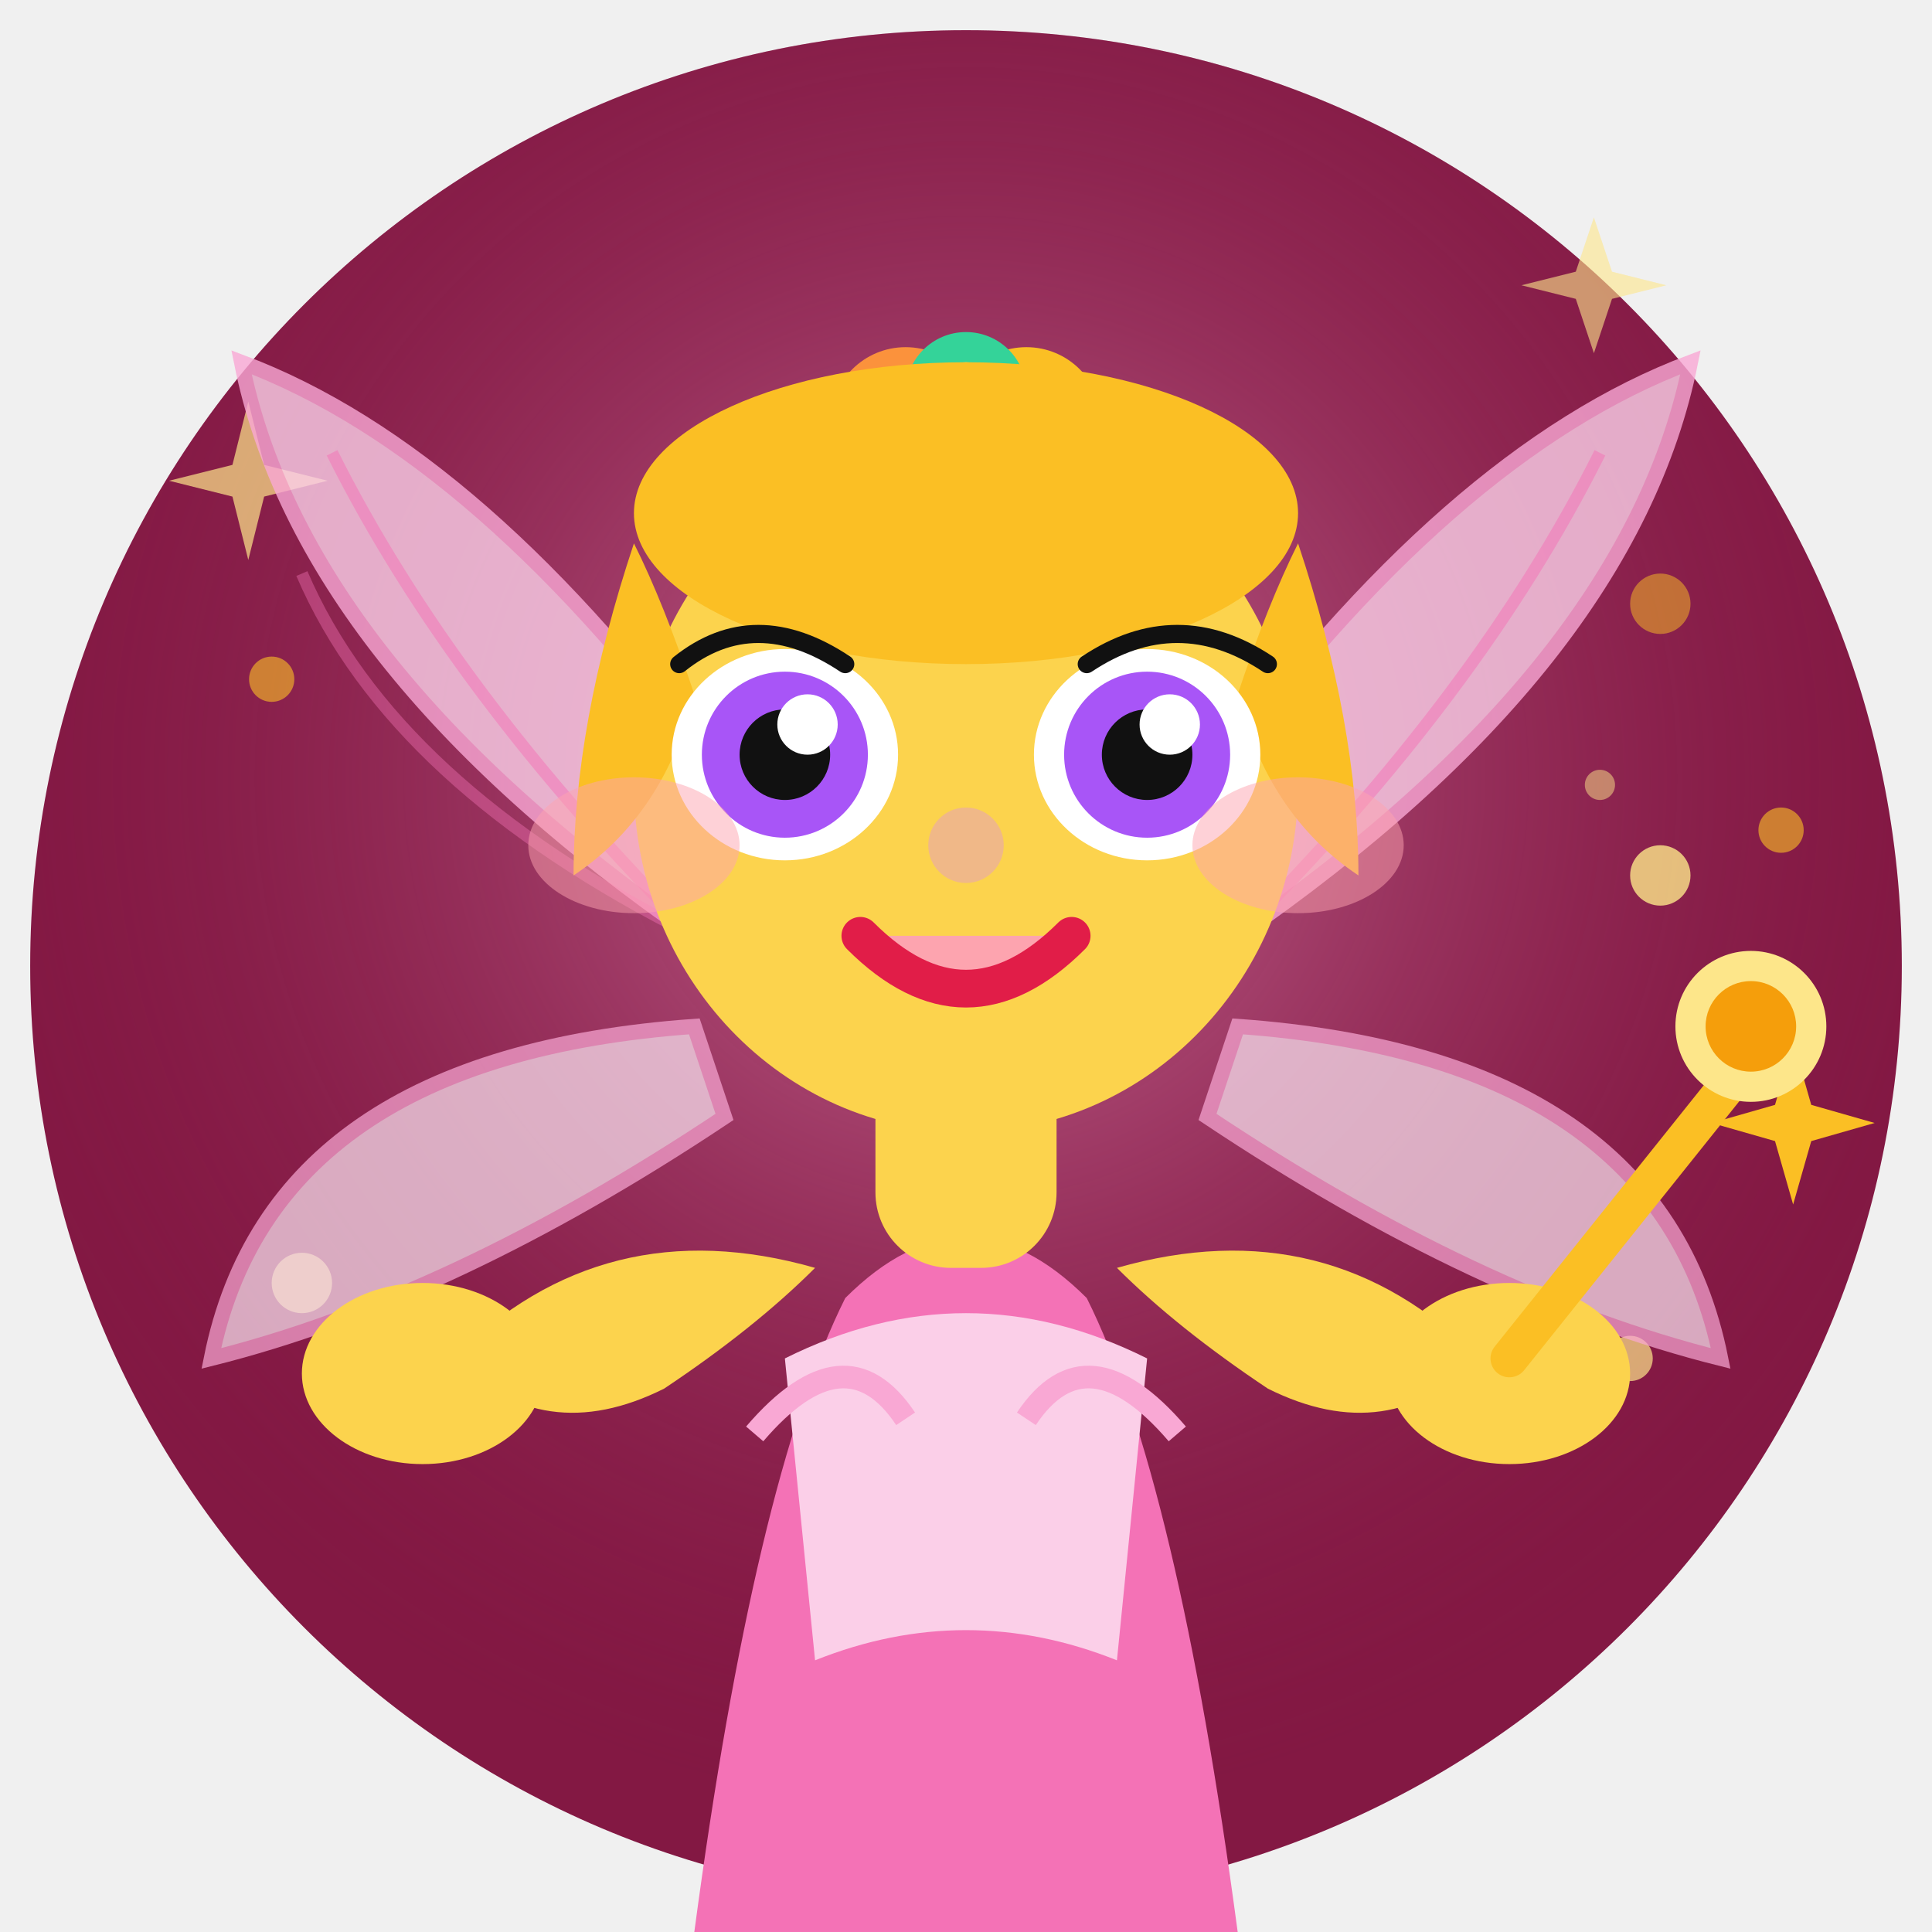
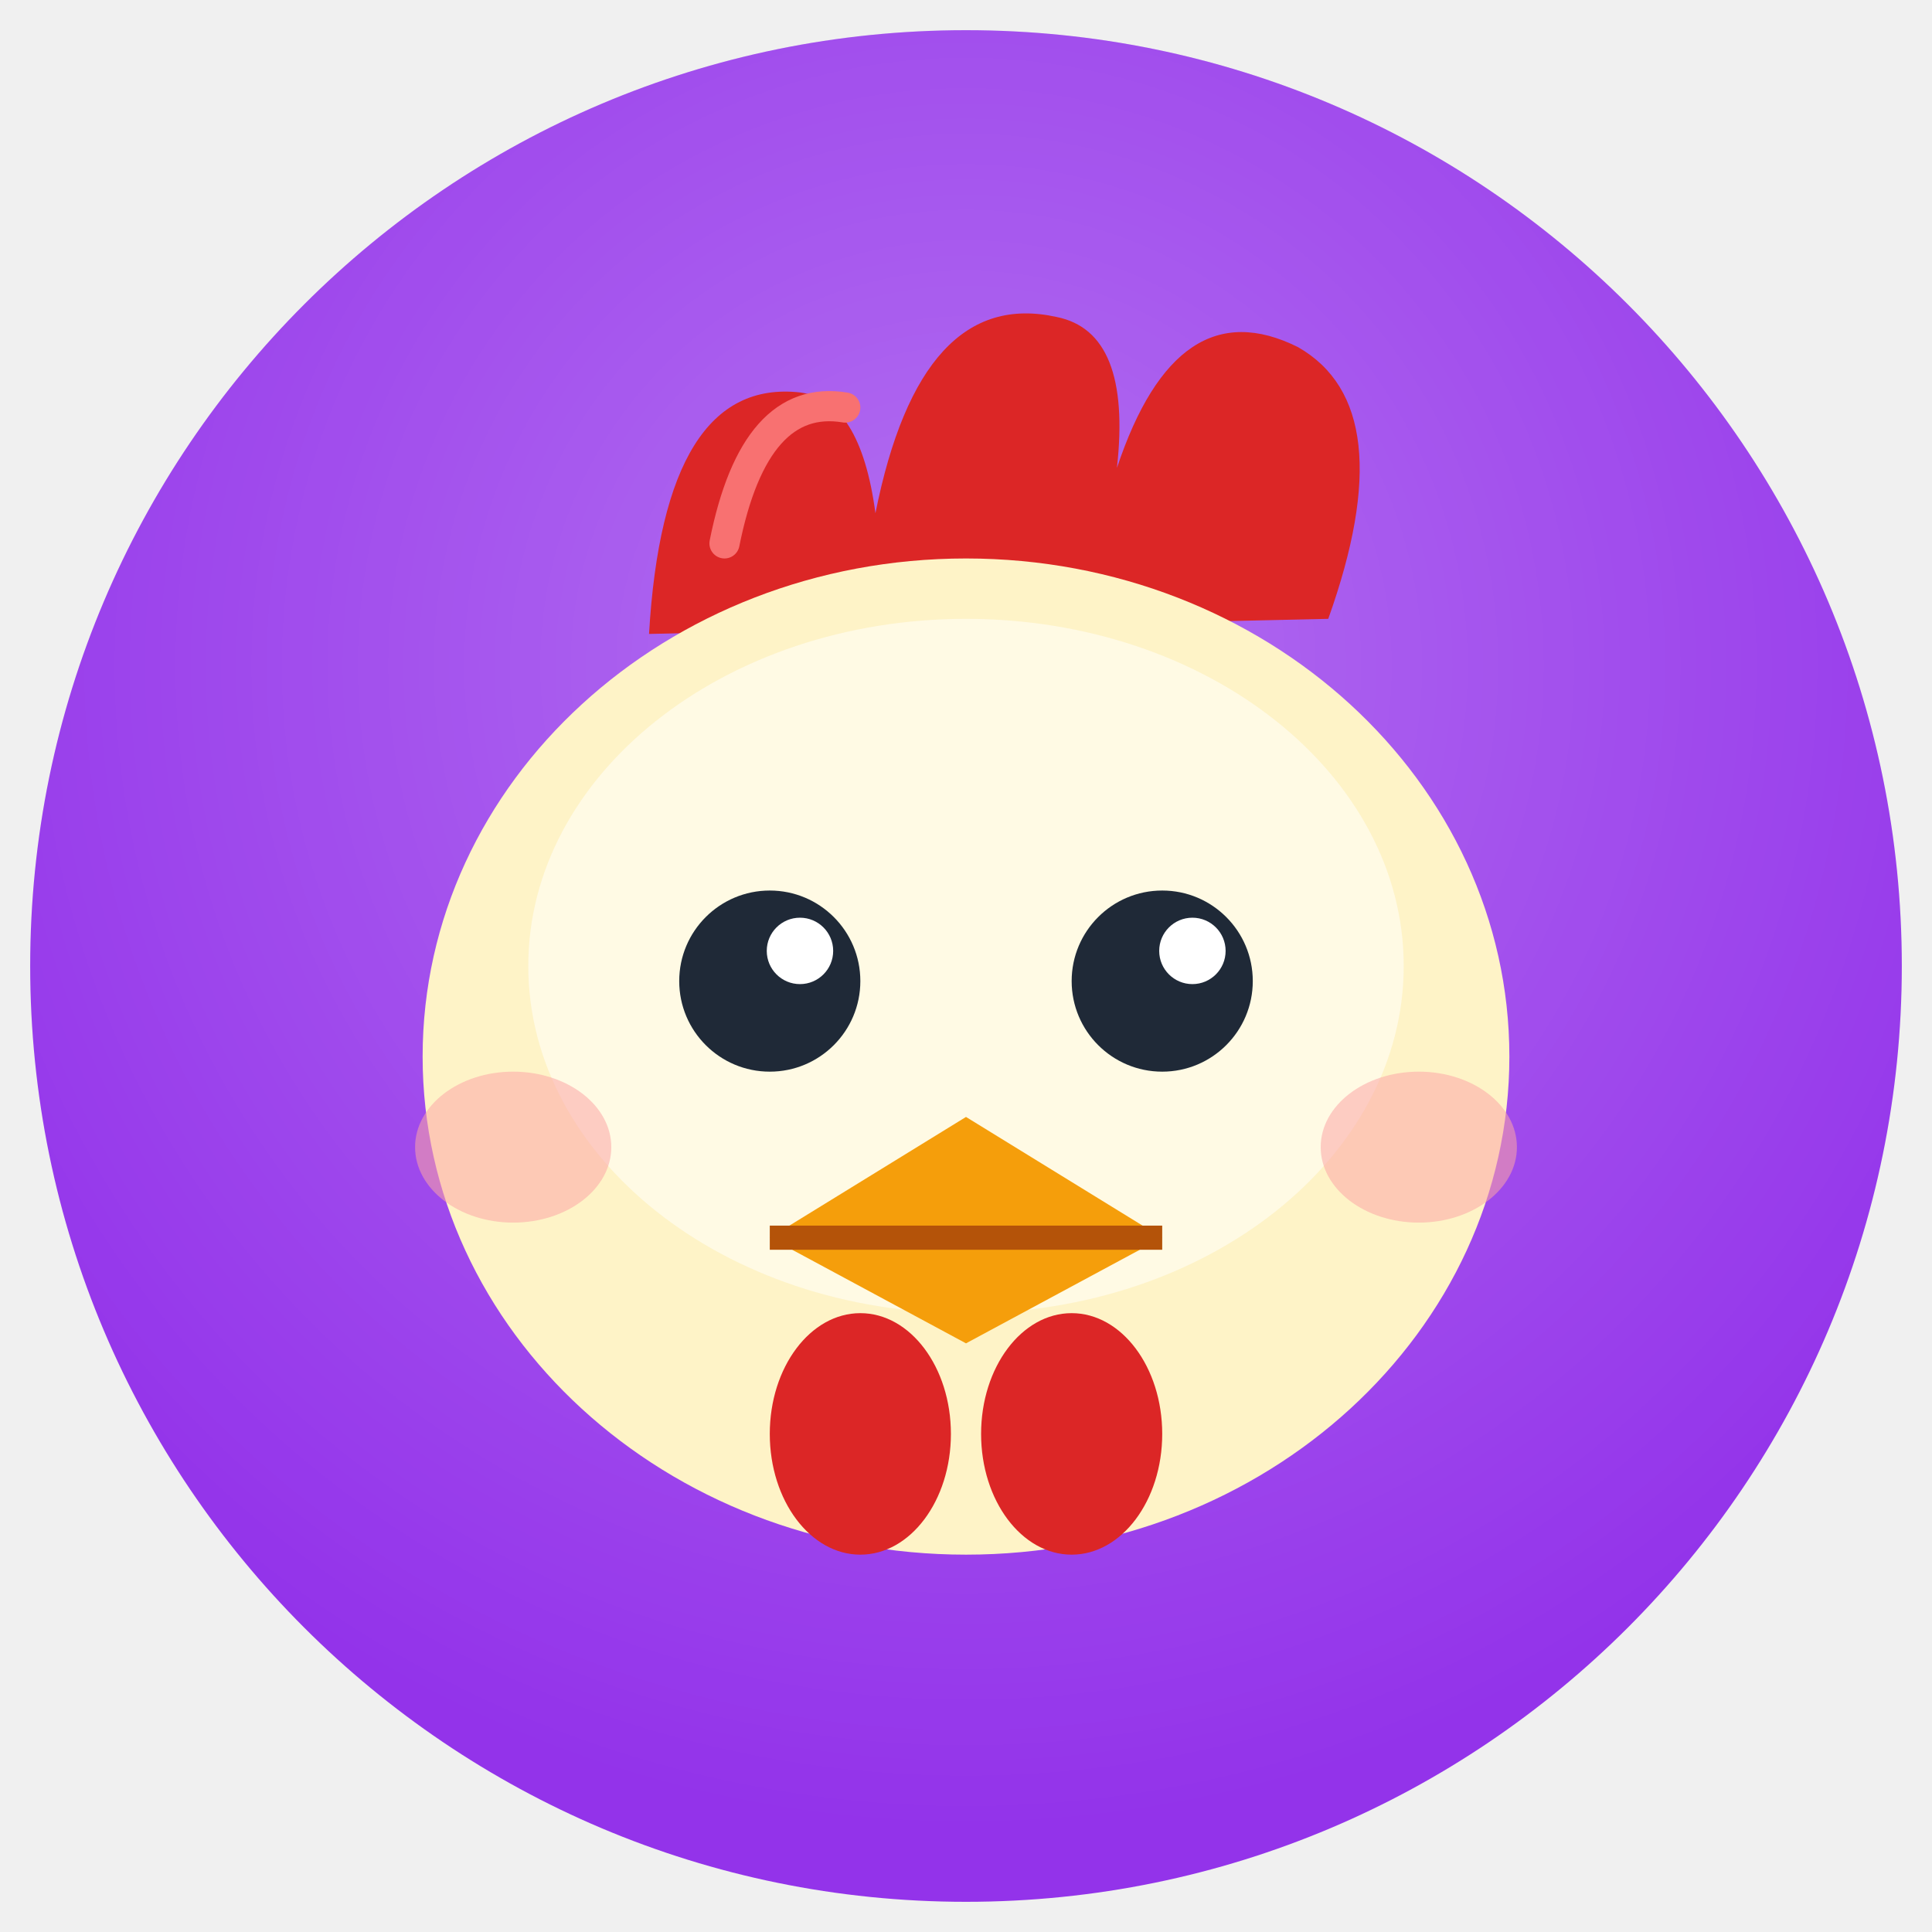
- <svg xmlns="http://www.w3.org/2000/svg" viewBox="0 0 128 128" role="img" aria-label="Fen">
-   <circle cx="64" cy="64" r="62" fill="#831843" />
-   <radialGradient id="fbg2" cx="50%" cy="40%" r="55%">
-     <stop offset="0%" stop-color="#f9a8d4" stop-opacity="0.6" />
-     <stop offset="100%" stop-color="#831843" stop-opacity="0" />
-   </radialGradient>
-   <circle cx="64" cy="64" r="62" fill="url(#fbg2)" />
-   <path d="M14,30 L15.5,24 L17,30 L23,31.5 L17,33 L15.5,39 L14,33 L8,31.5Z" fill="#fde68a" opacity="0.7" transform="scale(0.7) translate(8,14)" />
-   <path d="M104,20 L106,14 L108,20 L114,21.5 L108,23 L106,29 L104,23 L98,21.5Z" fill="#fde68a" opacity="0.6" transform="scale(0.6) translate(70,10)" />
-   <circle cx="20" cy="85" r="2" fill="#fde68a" opacity="0.6" />
-   <circle cx="108" cy="90" r="1.5" fill="#fde68a" opacity="0.7" />
-   <circle cx="110" cy="40" r="2" fill="#fbbf24" opacity="0.5" />
-   <circle cx="18" cy="45" r="1.5" fill="#fbbf24" opacity="0.6" />
-   <path d="M46,62 Q20,44 16,24 Q32,30 48,52Z" fill="#fbcfe8" stroke="#f9a8d4" stroke-width="1" opacity="0.8" />
-   <path d="M46,68 Q18,70 14,90 Q30,86 48,74Z" fill="#fce7f3" stroke="#f9a8d4" stroke-width="1" opacity="0.7" />
-   <path d="M82,62 Q108,44 112,24 Q96,30 80,52Z" fill="#fbcfe8" stroke="#f9a8d4" stroke-width="1" opacity="0.8" />
-   <path d="M82,68 Q110,70 114,90 Q98,86 80,74Z" fill="#fce7f3" stroke="#f9a8d4" stroke-width="1" opacity="0.7" />
-   <path d="M46,62 Q30,46 22,30" fill="none" stroke="#f472b6" stroke-width="0.8" opacity="0.5" />
-   <path d="M46,62 Q26,52 20,38" fill="none" stroke="#f472b6" stroke-width="0.8" opacity="0.4" />
-   <path d="M82,62 Q98,46 106,30" fill="none" stroke="#f472b6" stroke-width="0.8" opacity="0.5" />
-   <path d="M46,128 Q50,98 56,86 Q60,82 64,82 Q68,82 72,86 Q78,98 82,128Z" fill="#f472b6" />
-   <path d="M52,90 Q64,84 76,90 L74,110 Q64,106 54,110Z" fill="#fbcfe8" />
-   <path d="M50,95 Q56,88 60,94" fill="none" stroke="#f9a8d4" stroke-width="1.5" />
-   <path d="M68,94 Q72,88 78,95" fill="none" stroke="#f9a8d4" stroke-width="1.5" />
-   <path d="M54,84 Q40,80 30,90 Q36,96 44,92 Q50,88 54,84Z" fill="#fcd34d" />
-   <path d="M74,84 Q88,80 98,90 Q92,96 84,92 Q78,88 74,84Z" fill="#fcd34d" />
-   <ellipse cx="28" cy="91" rx="8" ry="6" fill="#fcd34d" />
-   <ellipse cx="100" cy="91" rx="8" ry="6" fill="#fcd34d" />
-   <line x1="100" y1="90" x2="116" y2="70" stroke="#fbbf24" stroke-width="2.5" stroke-linecap="round" />
-   <path d="M116,70 L118,63 L120,70 L127,72 L120,74 L118,81 L116,74 L109,72Z" fill="#fbbf24" transform="scale(0.6) translate(80,52)" />
-   <circle cx="116" cy="68" r="5" fill="#fde68a" />
-   <circle cx="116" cy="68" r="3" fill="#f59e0b" />
-   <circle cx="110" cy="58" r="2" fill="#fde68a" opacity="0.8" />
-   <circle cx="118" cy="55" r="1.5" fill="#fbbf24" opacity="0.6" />
-   <circle cx="106" cy="52" r="1" fill="#fde68a" opacity="0.5" />
-   <rect x="58" y="64" width="12" height="20" rx="5" fill="#fcd34d" />
-   <ellipse cx="64" cy="52" rx="22" ry="23" fill="#fcd34d" />
-   <circle cx="52" cy="32" r="5" fill="#f472b6" />
-   <circle cx="60" cy="28" r="5" fill="#fb923c" />
-   <circle cx="68" cy="28" r="5" fill="#fbbf24" />
-   <circle cx="76" cy="32" r="5" fill="#a78bfa" />
-   <circle cx="64" cy="26" r="4" fill="#34d399" />
-   <circle cx="52" cy="32" r="2" fill="#fde68a" />
-   <circle cx="60" cy="28" r="2" fill="#fde68a" />
-   <circle cx="68" cy="28" r="2" fill="#fde68a" />
-   <circle cx="76" cy="32" r="2" fill="#fde68a" />
-   <circle cx="64" cy="26" r="2" fill="#fde68a" />
-   <path d="M42,36 Q38,48 38,58 Q44,54 46,46 Q44,40 42,36Z" fill="#fbbf24" />
-   <path d="M86,36 Q90,48 90,58 Q84,54 82,46 Q84,40 86,36Z" fill="#fbbf24" />
-   <ellipse cx="64" cy="34" rx="22" ry="10" fill="#fbbf24" />
-   <ellipse cx="52" cy="50" rx="7.5" ry="7" fill="white" />
-   <ellipse cx="76" cy="50" rx="7.5" ry="7" fill="white" />
-   <circle cx="52" cy="50" r="5.5" fill="#a855f7" />
-   <circle cx="76" cy="50" r="5.5" fill="#a855f7" />
-   <circle cx="52" cy="50" r="3" fill="#111" />
-   <circle cx="76" cy="50" r="3" fill="#111" />
-   <circle cx="53.5" cy="48" r="2" fill="white" />
-   <circle cx="77.5" cy="48" r="2" fill="white" />
-   <path d="M45,44 Q50,40 56,44" stroke="#111" stroke-width="1.2" fill="none" stroke-linecap="round" />
-   <path d="M72,44 Q78,40 84,44" stroke="#111" stroke-width="1.2" fill="none" stroke-linecap="round" />
-   <ellipse cx="42" cy="56" rx="7" ry="4.5" fill="#fda4af" opacity="0.5" />
-   <ellipse cx="86" cy="56" rx="7" ry="4.5" fill="#fda4af" opacity="0.5" />
-   <circle cx="64" cy="56" r="2.5" fill="#f0b888" />
-   <path d="M57,62 Q64,69 71,62" stroke="#e11d48" stroke-width="2.5" fill="#fda4af" stroke-linecap="round" />
+ <svg xmlns="http://www.w3.org/2000/svg" viewBox="0 0 128 128" role="img" aria-label="Astrid – tupp">
+   <defs>
+     <radialGradient id="skenA" cx="50%" cy="34%" r="62%">
+       <stop offset="0%" stop-color="#ffffff" stop-opacity=".30" />
+       <stop offset="100%" stop-color="#ffffff" stop-opacity="0" />
+     </radialGradient>
+   </defs>
+   <circle cx="64" cy="64" r="62" fill="#9333ea" />
+   <circle cx="64" cy="64" r="62" fill="url(#skenA)" />
+   <path d="M43 42 q1-17 10-16 q4 .5 5 8 q3-15 12-13 q5 1 4 10 q4-12 12-8 q7 4 2 18 z" fill="#dc2626" />
+   <path d="M48 36 q2-10 8-9" fill="none" stroke="#f87171" stroke-width="2" stroke-linecap="round" />
+   <ellipse cx="64" cy="70" rx="36" ry="33" fill="#fef3c7" />
+   <ellipse cx="64" cy="64" rx="29" ry="23" fill="#fffbeb" opacity=".8" />
+   <ellipse cx="34" cy="76" rx="6.5" ry="5" fill="#fca5a5" opacity=".55" />
+   <ellipse cx="94" cy="76" rx="6.5" ry="5" fill="#fca5a5" opacity=".55" />
+   <circle cx="51" cy="65" r="6" fill="#1f2937" />
+   <circle cx="77" cy="65" r="6" fill="#1f2937" />
+   <circle cx="53" cy="63" r="2.2" fill="#ffffff" />
+   <circle cx="79" cy="63" r="2.2" fill="#ffffff" />
+   <path d="M64 74 l13 8 -13 7 -13 -7 Z" fill="#f59e0b" />
+   <path d="M51 82 h26" stroke="#b45309" stroke-width="1.6" />
+   <ellipse cx="57" cy="95" rx="6" ry="8" fill="#dc2626" />
+   <ellipse cx="71" cy="95" rx="6" ry="8" fill="#dc2626" />
</svg>
